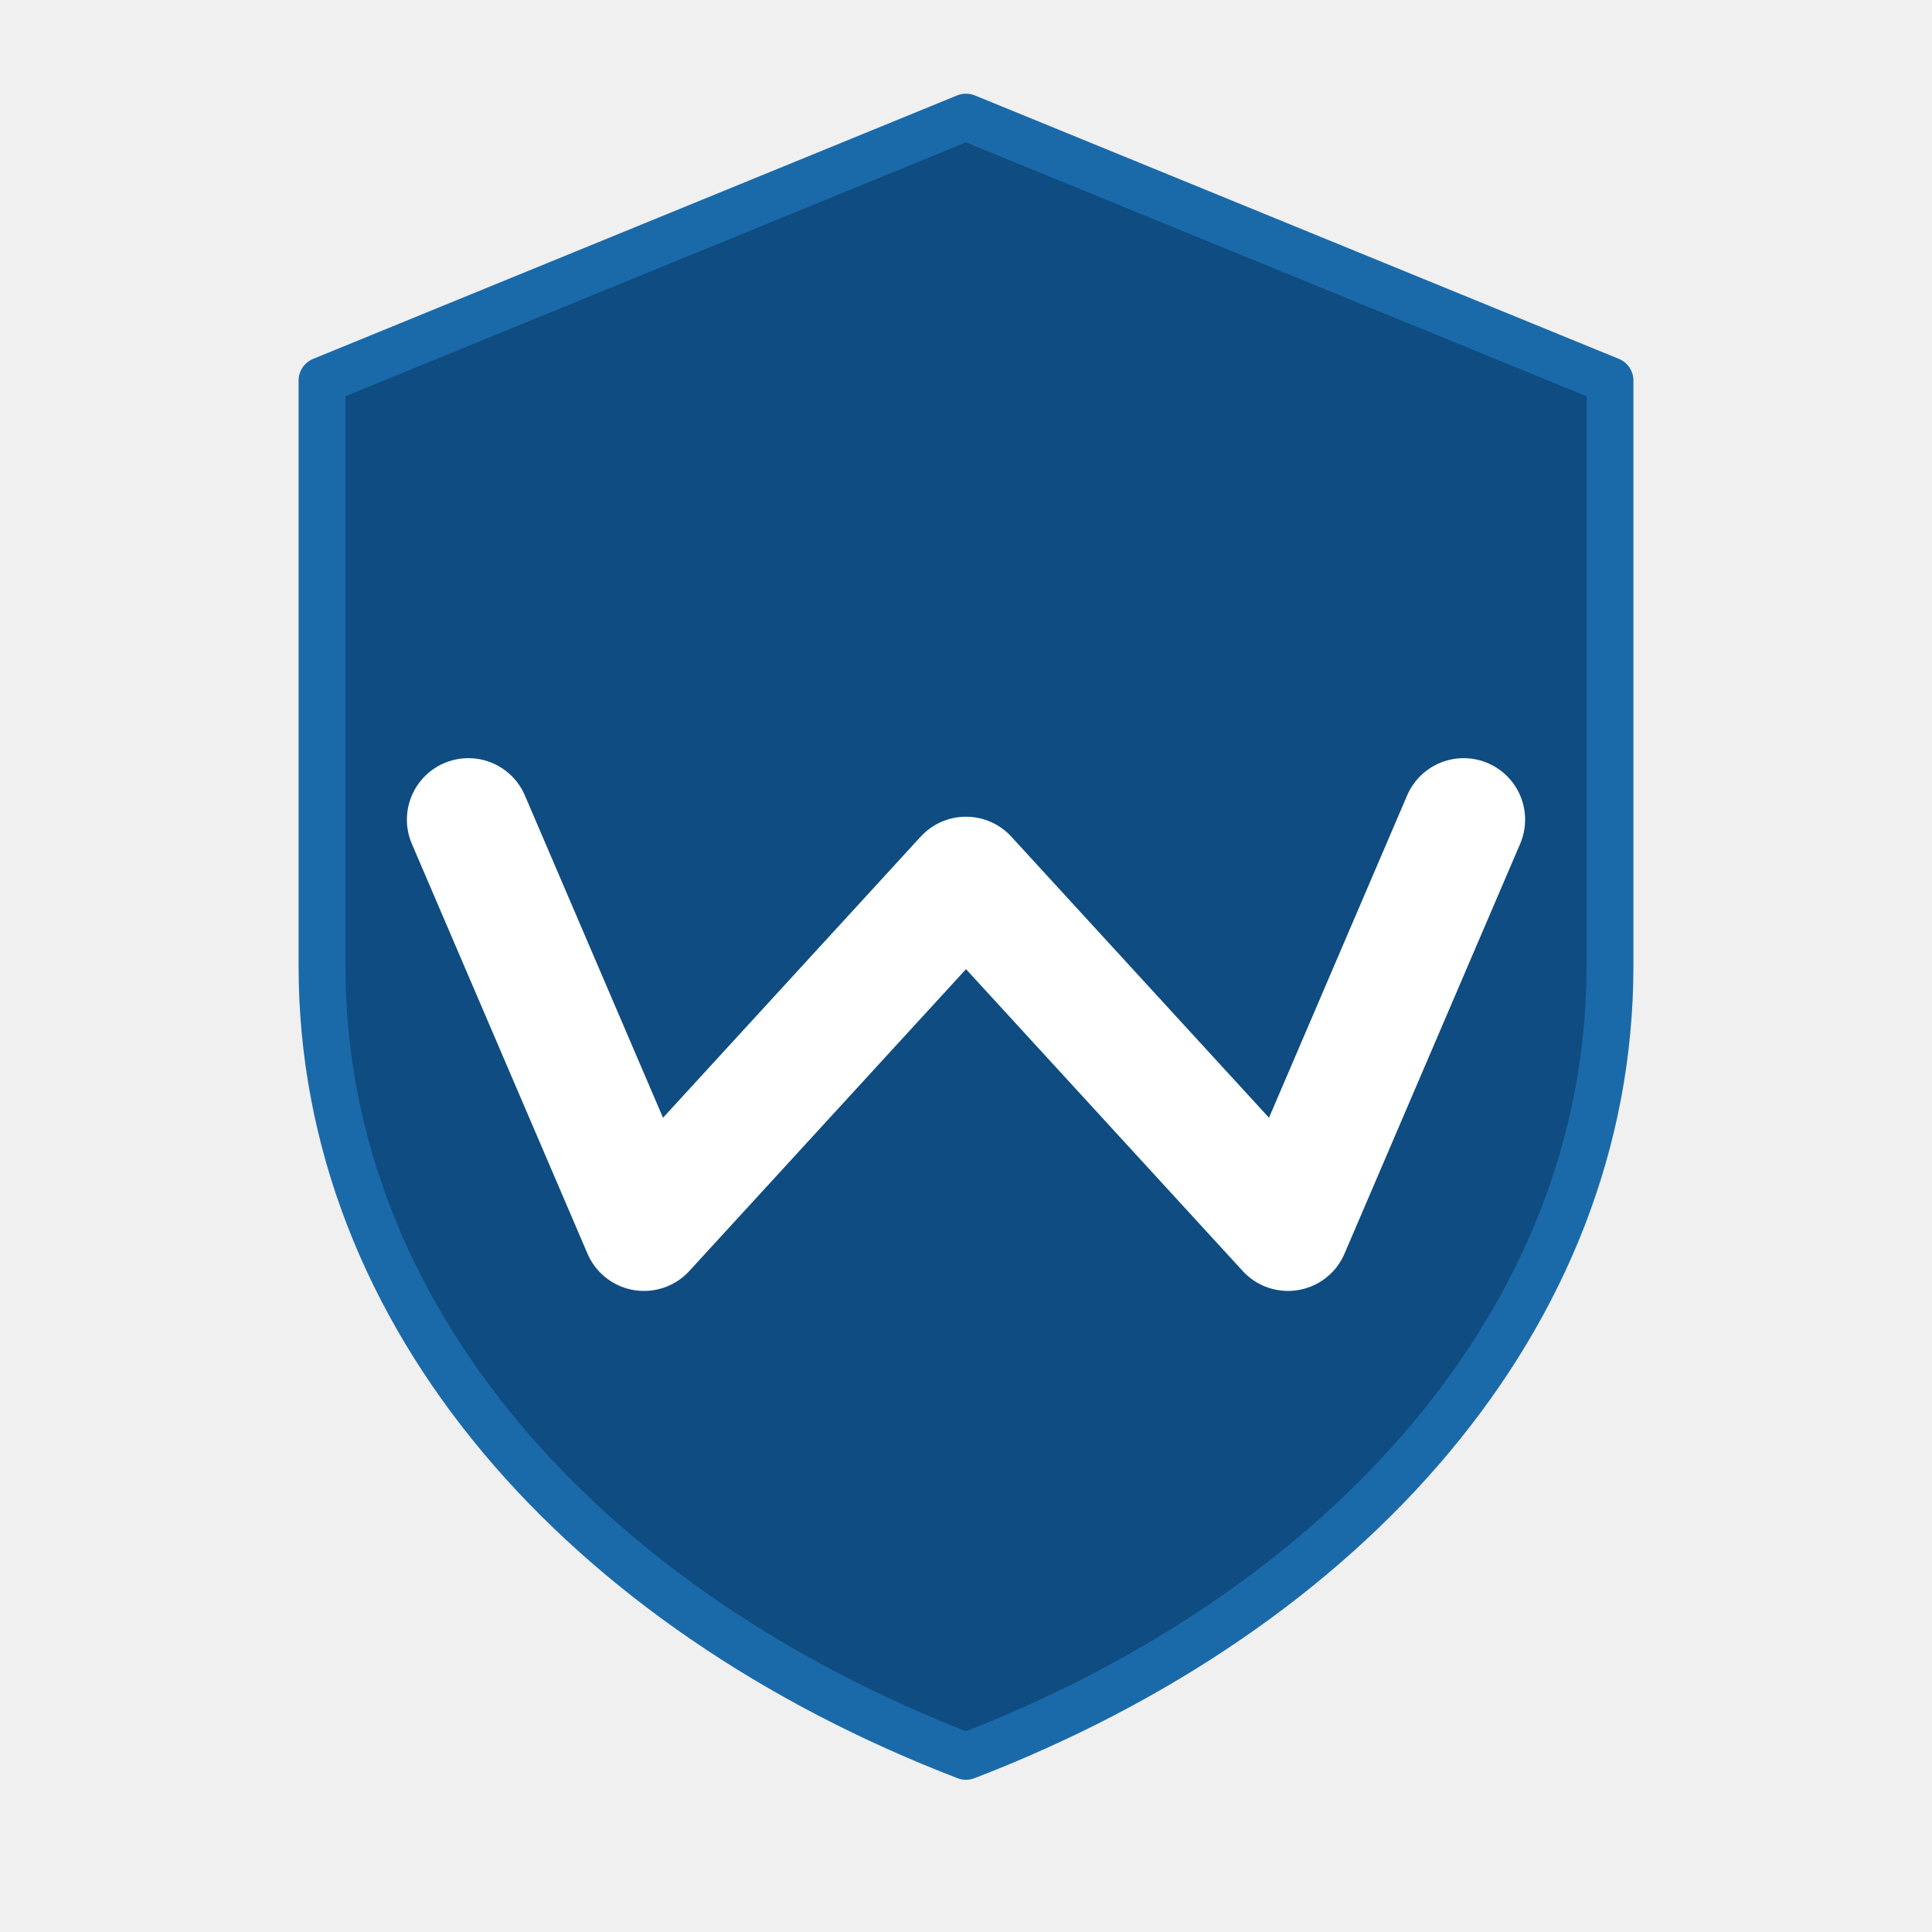
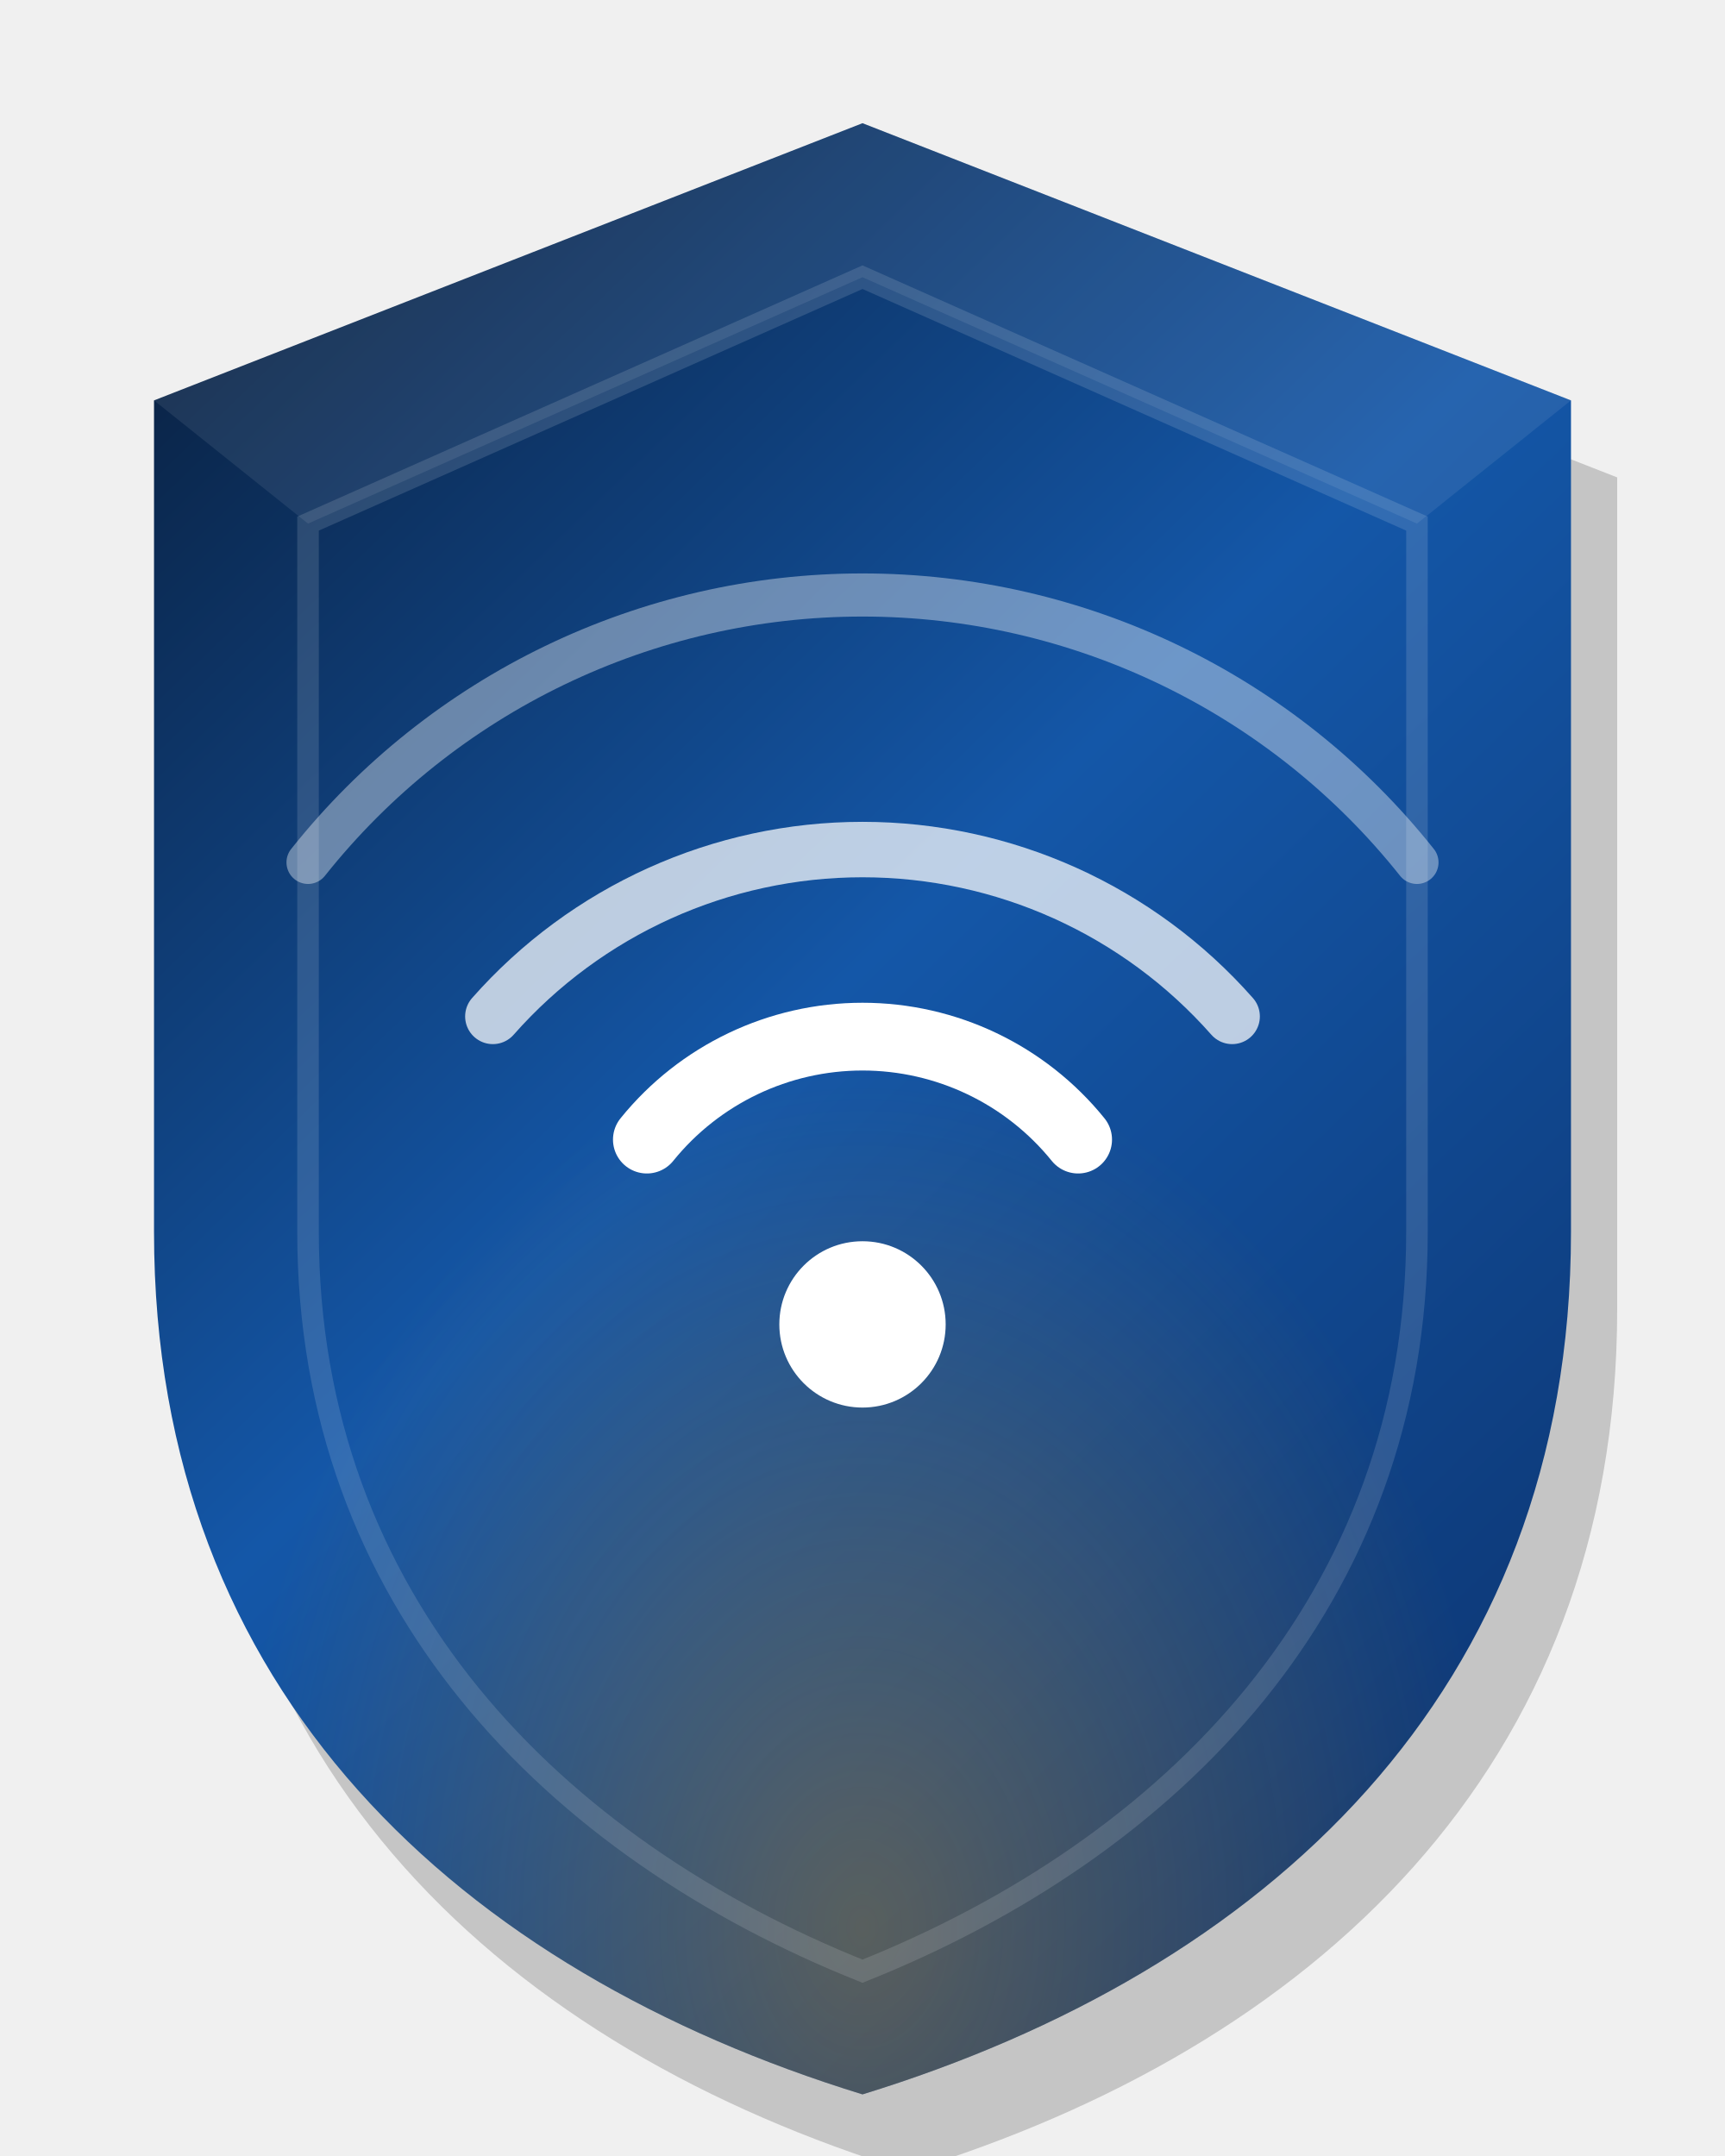
- <svg xmlns="http://www.w3.org/2000/svg" viewBox="0 0 28 33" width="32" height="32">
-   <path d="M14 2L25 6.5L25 16.5C25 22.5 20.5 27.5 14 30C7.5 27.5 3 22.5 3 16.5L3 6.5Z" fill="#0f4c81" stroke="#1a6aaa" stroke-width="0.8" stroke-linejoin="round" />
-   <polyline points="5.5,14 8.5,21 14,15 19.5,21 22.5,14" stroke="white" stroke-width="2.1" stroke-linecap="round" stroke-linejoin="round" fill="none" />
+ <svg xmlns="http://www.w3.org/2000/svg" viewBox="0 0 56 70" width="56" height="70">
+   <defs>
+     <linearGradient id="g" x1="0.15" y1="0" x2="0.85" y2="1">
+       <stop offset="0%" stop-color="#0a2345" />
+       <stop offset="45%" stop-color="#1457a8" />
+       <stop offset="100%" stop-color="#0c3470" />
+     </linearGradient>
+     <radialGradient id="glow" cx="0.5" cy="0.92" r="0.45">
+       <stop offset="0%" stop-color="#f59e0b" stop-opacity="0.32" />
+       <stop offset="100%" stop-color="#f59e0b" stop-opacity="0" />
+     </radialGradient>
+   </defs>
+   <path d="M28 4 L51 13 L51 40 C51 55 41 64 28 68 C15 64 5 55 5 40 L5 13 Z" fill="black" fill-opacity="0.18" transform="translate(1.5,2.5)" />
+   <path d="M28 4 L51 13 L51 40 C51 55 41 64 28 68 C15 64 5 55 5 40 L5 13 Z" fill="url(#g)" />
+   <path d="M28 4 L51 13 L51 40 C51 55 41 64 28 68 C15 64 5 55 5 40 L5 13 Z" fill="url(#glow)" />
+   <path d="M28 9 L46 17 L46 40 C46 52 38 60 28 64 C18 60 10 52 10 40 L10 17 Z" fill="none" stroke="white" stroke-width="0.7" stroke-opacity="0.13" />
+   <path d="M28 4 L51 13 L46 17 L28 9 L10 17 L5 13 Z" fill="white" fill-opacity="0.08" />
+   <circle cx="28" cy="43" r="2.7" fill="white" />
+   <path d="M21,37 A9,9 0 0,1 35,37" fill="none" stroke="white" stroke-width="2.2" stroke-linecap="round" />
+   <path d="M16,33 A16,16 0 0,1 40,33" fill="none" stroke="white" stroke-width="1.8" stroke-linecap="round" opacity="0.72" />
+   <path d="M10,28 A23,23 0 0,1 46,28" fill="none" stroke="white" stroke-width="1.4" stroke-linecap="round" opacity="0.38" />
</svg>
